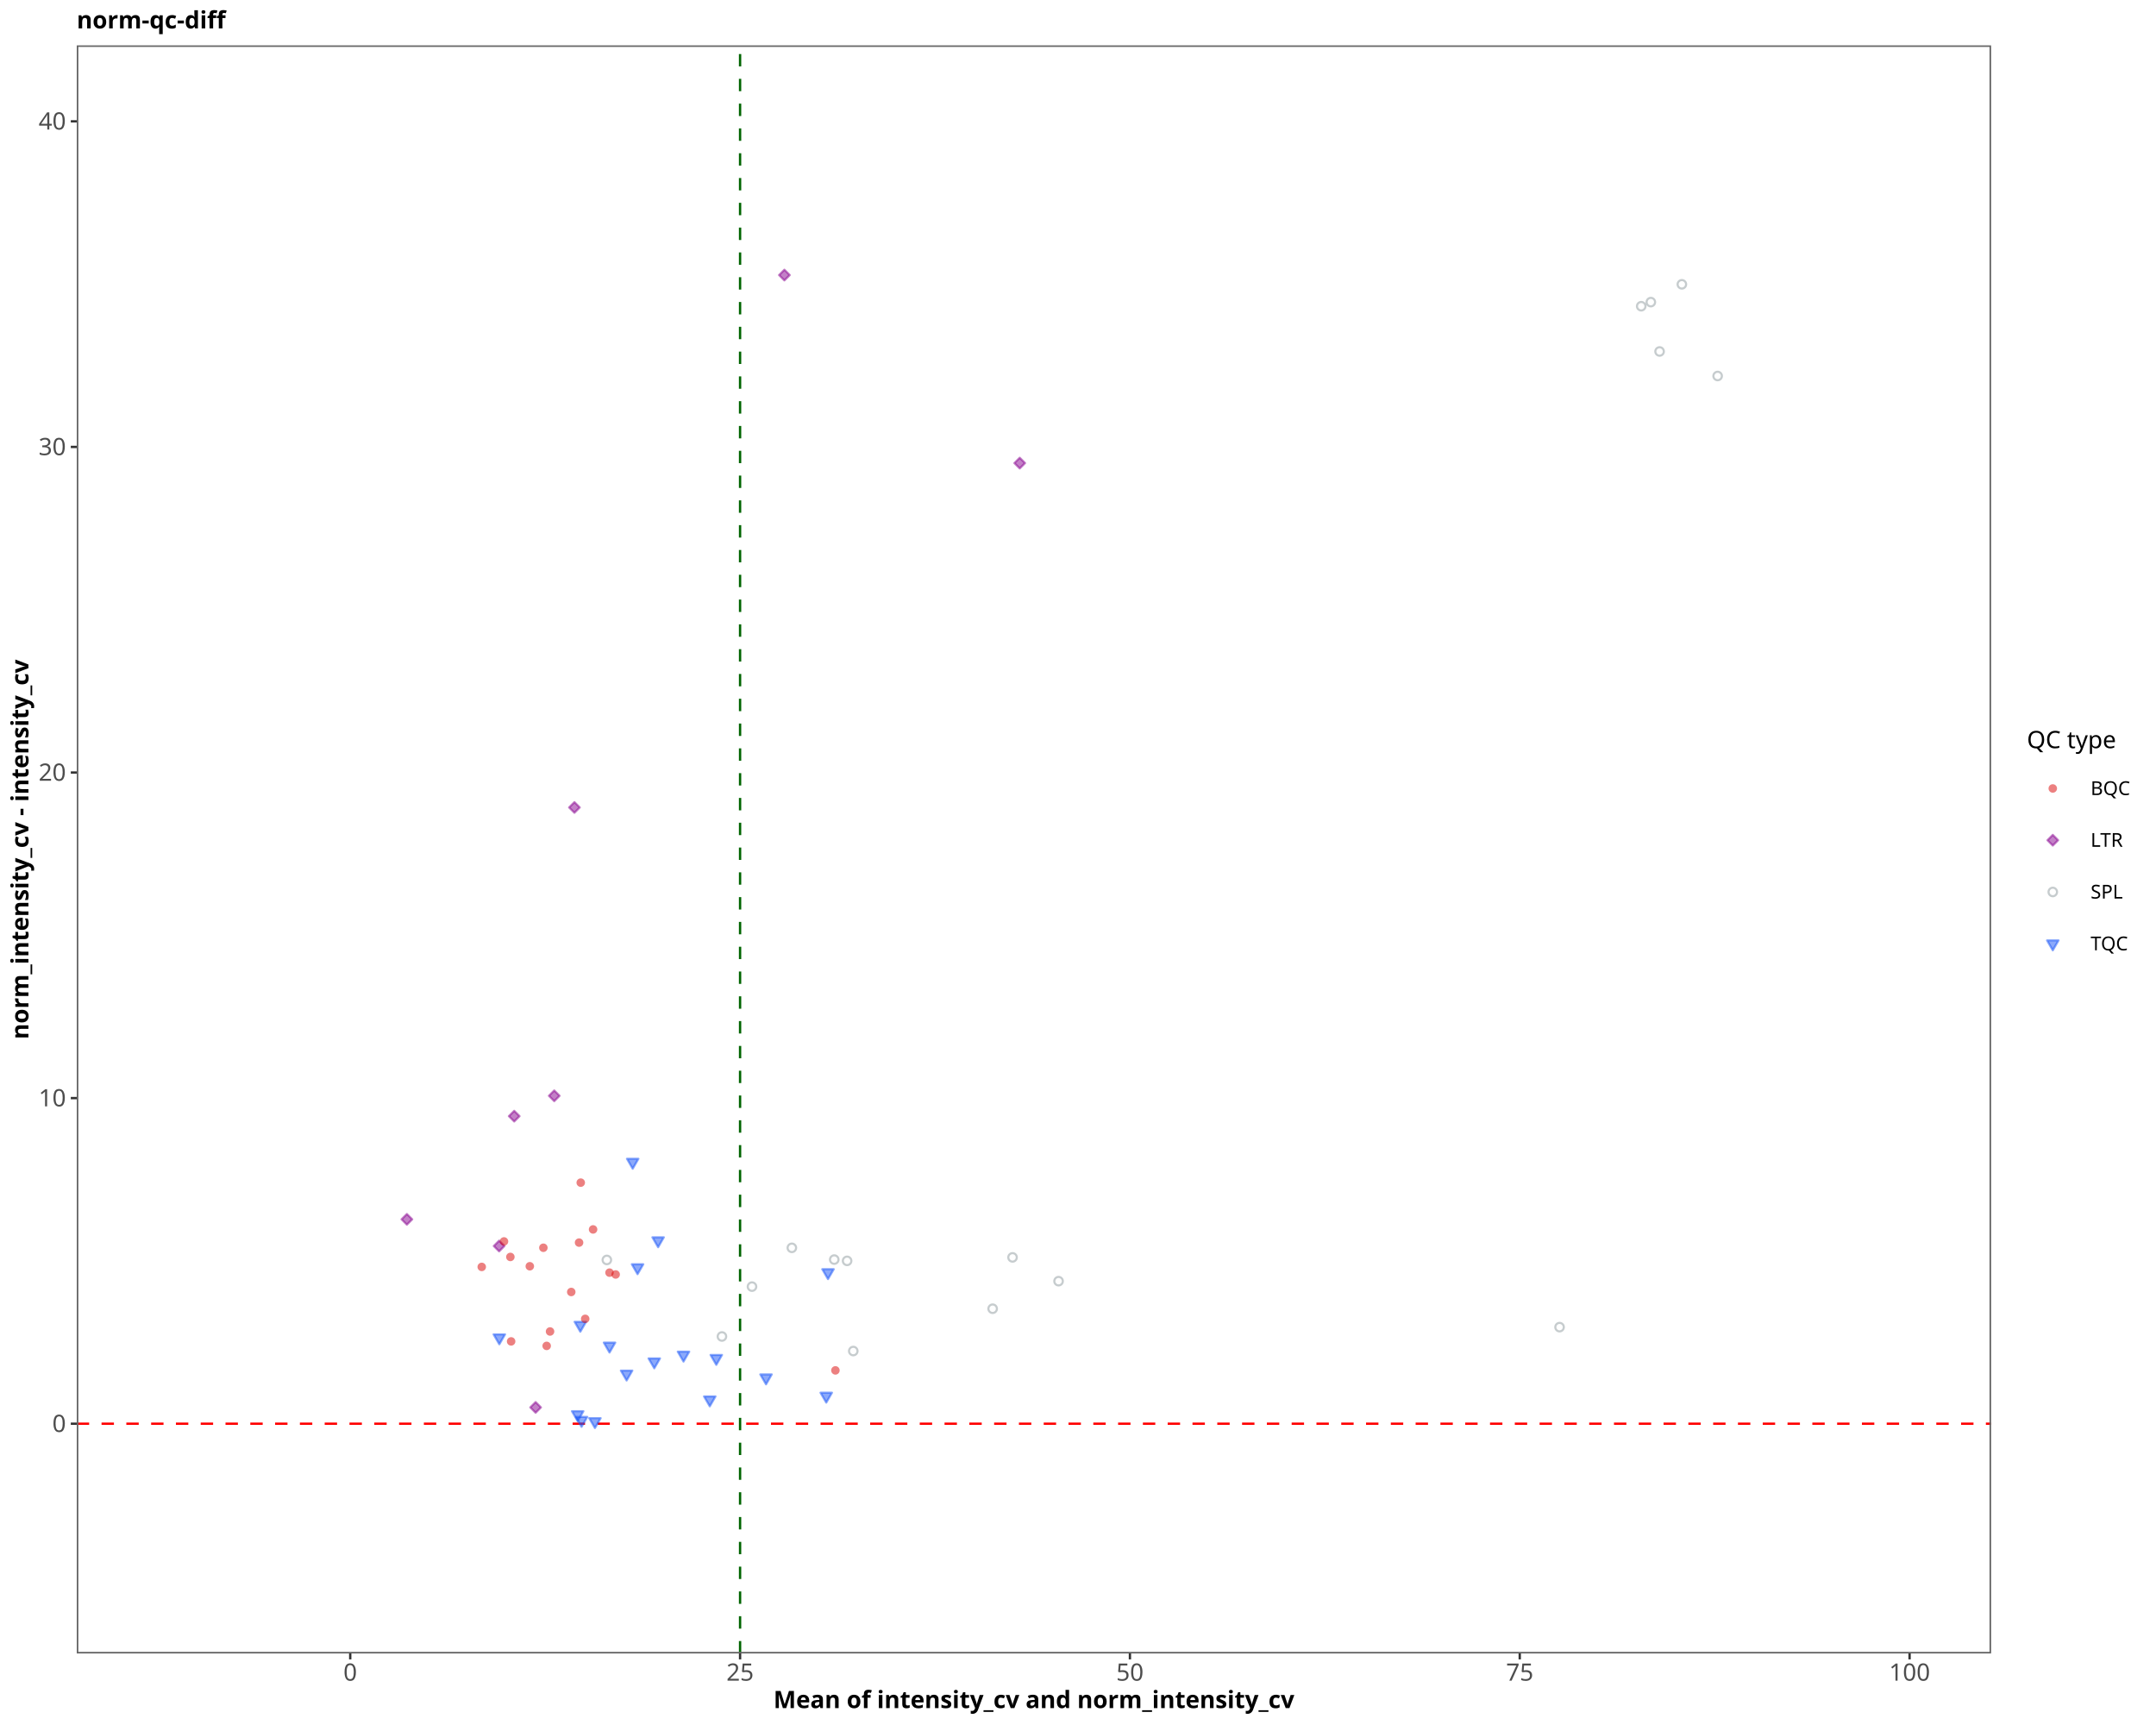
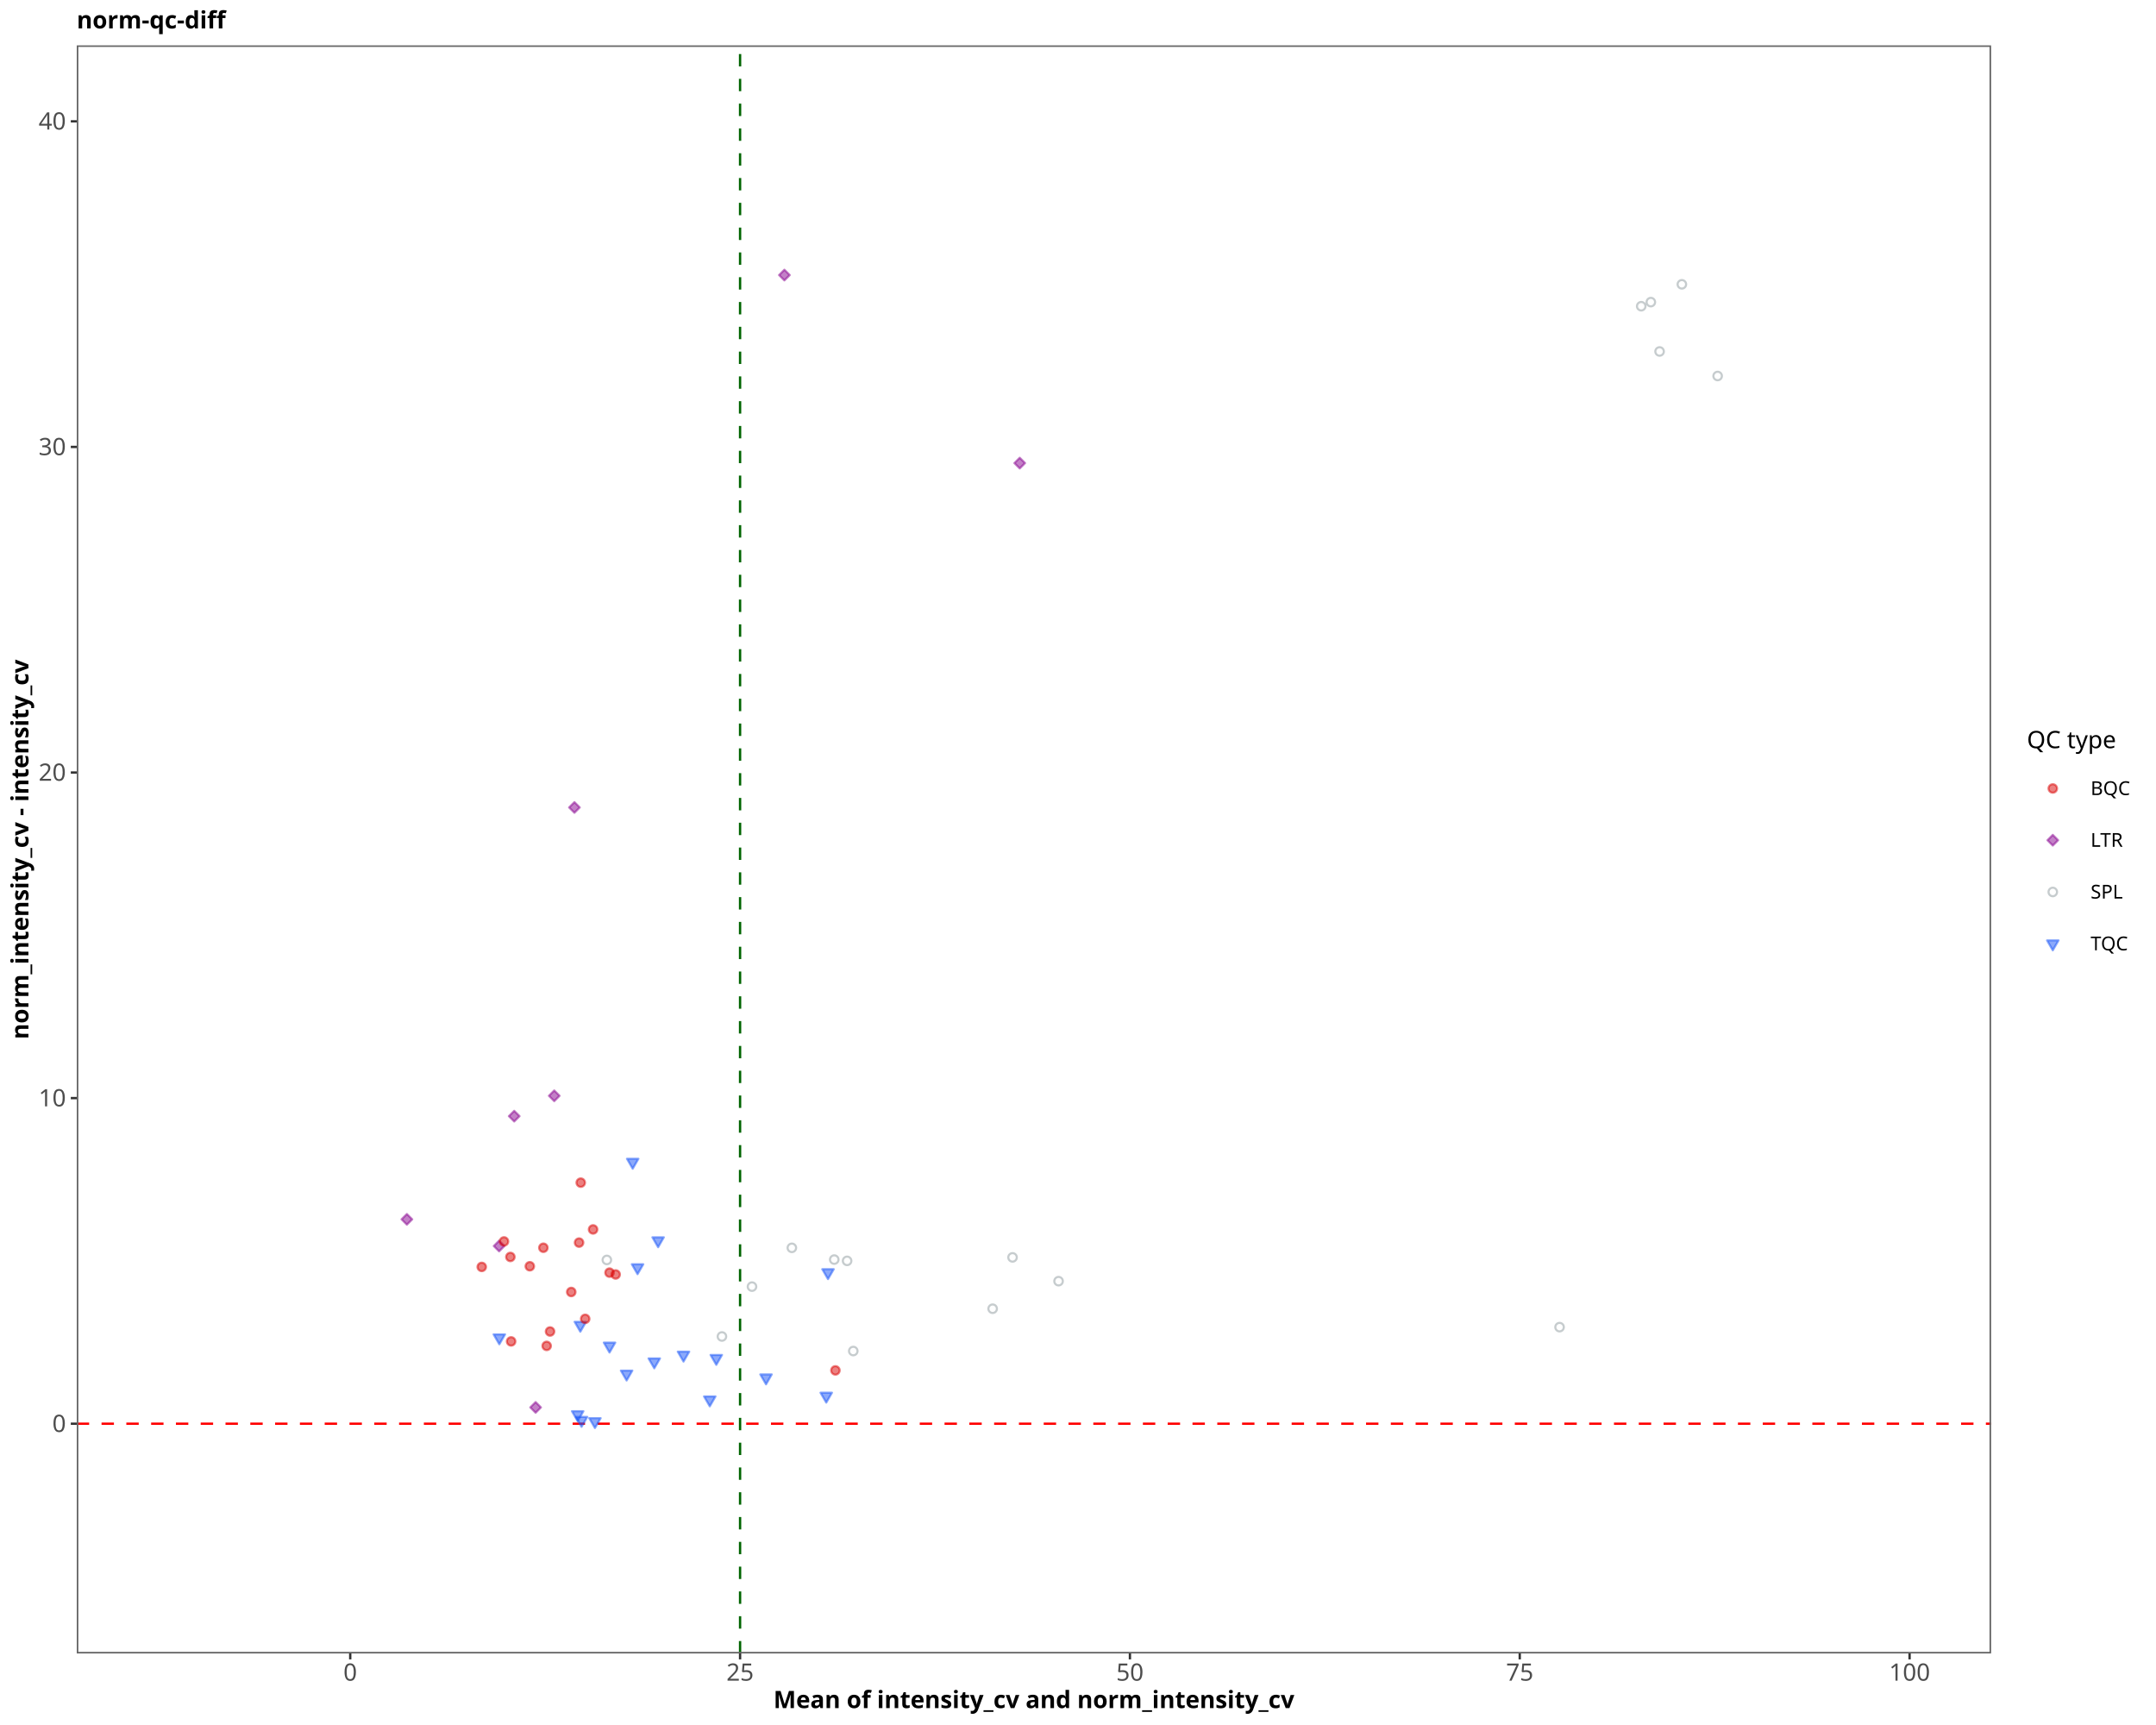
<svg xmlns="http://www.w3.org/2000/svg" class="svglite" data-engine-version="2.0" width="720.00pt" height="576.00pt" viewBox="0 0 720.00 576.00">
  <defs>
    <style type="text/css">
    .svglite line, .svglite polyline, .svglite polygon, .svglite path, .svglite rect, .svglite circle {
      fill: none;
      stroke: #000000;
      stroke-linecap: round;
      stroke-linejoin: round;
      stroke-miterlimit: 10.00;
    }
  </style>
  </defs>
  <rect width="100%" height="100%" style="stroke: none; fill: #FFFFFF;" />
  <defs>
    <clipPath id="cpMC4wMHw3MjAuMDB8MC4wMHw1NzYuMDA=">
      <rect x="0.00" y="0.00" width="720.00" height="576.00" />
    </clipPath>
  </defs>
  <g clip-path="url(#cpMC4wMHw3MjAuMDB8MC4wMHw1NzYuMDA=)">
    <rect x="0.00" y="0.00" width="720.00" height="576.00" style="stroke-width: 0.78; stroke: #FFFFFF; fill: #FFFFFF;" />
  </g>
  <defs>
    <clipPath id="cpMjUuNjN8NjY0Ljk0fDE1LjE0fDU1Mi4xMA==">
      <rect x="25.63" y="15.14" width="639.31" height="536.97" />
    </clipPath>
  </defs>
  <g clip-path="url(#cpMjUuNjN8NjY0Ljk0fDE1LjE0fDU1Mi4xMA==)">
    <rect x="25.63" y="15.14" width="639.31" height="536.97" style="stroke-width: 0.78; stroke: none; fill: #FFFFFF;" />
    <polyline points="25.63,529.75 664.94,529.75 " style="stroke-width: 0.001; stroke: #EBEBEB; stroke-linecap: butt;" />
    <polyline points="25.63,421.03 664.94,421.03 " style="stroke-width: 0.001; stroke: #EBEBEB; stroke-linecap: butt;" />
    <polyline points="25.63,312.31 664.94,312.31 " style="stroke-width: 0.001; stroke: #EBEBEB; stroke-linecap: butt;" />
    <polyline points="25.63,203.59 664.94,203.59 " style="stroke-width: 0.001; stroke: #EBEBEB; stroke-linecap: butt;" />
    <polyline points="25.63,94.87 664.94,94.87 " style="stroke-width: 0.001; stroke: #EBEBEB; stroke-linecap: butt;" />
    <polyline points="51.86,552.10 51.86,15.14 " style="stroke-width: 0.001; stroke: #EBEBEB; stroke-linecap: butt;" />
    <polyline points="182.05,552.10 182.05,15.14 " style="stroke-width: 0.001; stroke: #EBEBEB; stroke-linecap: butt;" />
    <polyline points="312.24,552.10 312.24,15.14 " style="stroke-width: 0.001; stroke: #EBEBEB; stroke-linecap: butt;" />
    <polyline points="442.43,552.10 442.43,15.14 " style="stroke-width: 0.001; stroke: #EBEBEB; stroke-linecap: butt;" />
    <polyline points="572.62,552.10 572.62,15.14 " style="stroke-width: 0.001; stroke: #EBEBEB; stroke-linecap: butt;" />
    <polyline points="25.63,475.39 664.94,475.39 " style="stroke-width: 0.002; stroke: #EBEBEB; stroke-linecap: butt;" />
    <polyline points="25.63,366.67 664.94,366.67 " style="stroke-width: 0.002; stroke: #EBEBEB; stroke-linecap: butt;" />
    <polyline points="25.63,257.95 664.94,257.95 " style="stroke-width: 0.002; stroke: #EBEBEB; stroke-linecap: butt;" />
    <polyline points="25.63,149.23 664.94,149.23 " style="stroke-width: 0.002; stroke: #EBEBEB; stroke-linecap: butt;" />
    <polyline points="25.63,40.51 664.94,40.51 " style="stroke-width: 0.002; stroke: #EBEBEB; stroke-linecap: butt;" />
    <polyline points="116.96,552.10 116.96,15.14 " style="stroke-width: 0.002; stroke: #EBEBEB; stroke-linecap: butt;" />
    <polyline points="247.15,552.10 247.15,15.14 " style="stroke-width: 0.002; stroke: #EBEBEB; stroke-linecap: butt;" />
    <polyline points="377.34,552.10 377.34,15.14 " style="stroke-width: 0.002; stroke: #EBEBEB; stroke-linecap: butt;" />
    <polyline points="507.52,552.10 507.52,15.14 " style="stroke-width: 0.002; stroke: #EBEBEB; stroke-linecap: butt;" />
    <polyline points="637.71,552.10 637.71,15.14 " style="stroke-width: 0.002; stroke: #EBEBEB; stroke-linecap: butt;" />
    <line x1="25.63" y1="475.39" x2="664.94" y2="475.39" style="stroke-width: 0.78; stroke: #FF0000; stroke-dasharray: 4.14,4.14; stroke-linecap: butt;" />
    <polygon points="209.26,460.97 211.17,457.66 207.34,457.66 " style="stroke-width: 0.71; stroke: #1854F9; stroke-opacity: 0.50; fill: #1854F9; fill-opacity: 0.50;" />
    <polygon points="219.78,416.46 221.69,413.15 217.87,413.15 " style="stroke-width: 0.71; stroke: #1854F9; stroke-opacity: 0.50; fill: #1854F9; fill-opacity: 0.50;" />
-     <circle cx="198.06" cy="410.52" r="1.42" style="stroke-width: 0.71; stroke: none; fill: #DB0202; fill-opacity: 0.50;" />
+     <circle cx="198.06" cy="410.52" r="1.42" style="stroke-width: 0.71; stroke: #DB0202; stroke-opacity: 0.50; fill: #DB0202; fill-opacity: 0.50;" />
    <circle cx="241.09" cy="446.27" r="1.42" style="stroke-width: 0.71; stroke: #8E9B9E; stroke-opacity: 0.50;" />
    <polygon points="340.54,156.42 342.32,154.63 340.54,152.85 338.76,154.63 " style="stroke-width: 0.71; stroke: #880391; stroke-opacity: 0.50; fill: #880391; fill-opacity: 0.50;" />
    <polygon points="211.29,390.25 213.20,386.93 209.38,386.93 " style="stroke-width: 0.71; stroke: #1854F9; stroke-opacity: 0.50; fill: #1854F9; fill-opacity: 0.50;" />
-     <circle cx="193.94" cy="394.90" r="1.42" style="stroke-width: 0.71; stroke: none; fill: #DB0202; fill-opacity: 0.50;" />
+     <circle cx="193.94" cy="394.90" r="1.42" style="stroke-width: 0.71; stroke: #DB0202; stroke-opacity: 0.50; fill: #DB0202; fill-opacity: 0.50;" />
    <circle cx="264.44" cy="416.67" r="1.42" style="stroke-width: 0.71; stroke: #8E9B9E; stroke-opacity: 0.50;" />
    <polygon points="261.95,93.63 263.74,91.85 261.95,90.06 260.17,91.85 " style="stroke-width: 0.71; stroke: #880391; stroke-opacity: 0.50; fill: #880391; fill-opacity: 0.50;" />
    <polygon points="194.21,476.44 196.13,473.12 192.30,473.12 " style="stroke-width: 0.71; stroke: #1854F9; stroke-opacity: 0.50; fill: #1854F9; fill-opacity: 0.50;" />
    <polygon points="135.88,408.93 137.66,407.15 135.88,405.37 134.10,407.15 " style="stroke-width: 0.71; stroke: #880391; stroke-opacity: 0.50; fill: #880391; fill-opacity: 0.50;" />
    <polygon points="192.92,474.53 194.83,471.22 191.00,471.22 " style="stroke-width: 0.71; stroke: #1854F9; stroke-opacity: 0.50; fill: #1854F9; fill-opacity: 0.50;" />
    <polygon points="255.82,462.25 257.73,458.93 253.90,458.93 " style="stroke-width: 0.71; stroke: #1854F9; stroke-opacity: 0.50; fill: #1854F9; fill-opacity: 0.50;" />
-     <circle cx="203.55" cy="424.95" r="1.42" style="stroke-width: 0.71; stroke: none; fill: #DB0202; fill-opacity: 0.50;" />
+     <circle cx="203.55" cy="424.95" r="1.42" style="stroke-width: 0.71; stroke: #DB0202; stroke-opacity: 0.50; fill: #DB0202; fill-opacity: 0.50;" />
    <circle cx="520.82" cy="443.15" r="1.42" style="stroke-width: 0.71; stroke: #8E9B9E; stroke-opacity: 0.50;" />
    <polygon points="171.72,374.48 173.50,372.70 171.72,370.92 169.94,372.70 " style="stroke-width: 0.71; stroke: #880391; stroke-opacity: 0.50; fill: #880391; fill-opacity: 0.50;" />
    <polygon points="193.80,444.68 195.72,441.37 191.89,441.37 " style="stroke-width: 0.71; stroke: #1854F9; stroke-opacity: 0.50; fill: #1854F9; fill-opacity: 0.50;" />
-     <circle cx="193.38" cy="414.92" r="1.42" style="stroke-width: 0.71; stroke: none; fill: #DB0202; fill-opacity: 0.50;" />
+     <circle cx="193.38" cy="414.92" r="1.42" style="stroke-width: 0.71; stroke: #DB0202; stroke-opacity: 0.50; fill: #DB0202; fill-opacity: 0.50;" />
    <circle cx="251.13" cy="429.62" r="1.42" style="stroke-width: 0.71; stroke: #8E9B9E; stroke-opacity: 0.50;" />
    <polygon points="178.87,471.74 180.65,469.95 178.87,468.17 177.09,469.95 " style="stroke-width: 0.71; stroke: #880391; stroke-opacity: 0.50; fill: #880391; fill-opacity: 0.50;" />
-     <circle cx="176.93" cy="422.82" r="1.42" style="stroke-width: 0.71; stroke: none; fill: #DB0202; fill-opacity: 0.50;" />
+     <circle cx="176.93" cy="422.82" r="1.42" style="stroke-width: 0.71; stroke: #DB0202; stroke-opacity: 0.50; fill: #DB0202; fill-opacity: 0.50;" />
    <circle cx="284.95" cy="451.13" r="1.42" style="stroke-width: 0.71; stroke: #8E9B9E; stroke-opacity: 0.50;" />
    <polygon points="191.83,271.40 193.61,269.62 191.83,267.84 190.05,269.62 " style="stroke-width: 0.71; stroke: #880391; stroke-opacity: 0.50; fill: #880391; fill-opacity: 0.50;" />
    <polygon points="275.93,468.35 277.84,465.04 274.01,465.04 " style="stroke-width: 0.71; stroke: #1854F9; stroke-opacity: 0.50; fill: #1854F9; fill-opacity: 0.50;" />
-     <circle cx="278.99" cy="457.59" r="1.42" style="stroke-width: 0.71; stroke: none; fill: #DB0202; fill-opacity: 0.50;" />
+     <circle cx="278.99" cy="457.59" r="1.42" style="stroke-width: 0.71; stroke: #DB0202; stroke-opacity: 0.50; fill: #DB0202; fill-opacity: 0.50;" />
    <circle cx="331.50" cy="437.00" r="1.42" style="stroke-width: 0.71; stroke: #8E9B9E; stroke-opacity: 0.50;" />
    <polygon points="212.91,425.46 214.83,422.15 211.00,422.15 " style="stroke-width: 0.71; stroke: #1854F9; stroke-opacity: 0.50; fill: #1854F9; fill-opacity: 0.50;" />
-     <circle cx="190.77" cy="431.41" r="1.42" style="stroke-width: 0.71; stroke: none; fill: #DB0202; fill-opacity: 0.50;" />
+     <circle cx="190.77" cy="431.41" r="1.42" style="stroke-width: 0.71; stroke: #DB0202; stroke-opacity: 0.50; fill: #DB0202; fill-opacity: 0.50;" />
    <circle cx="353.51" cy="427.80" r="1.42" style="stroke-width: 0.71; stroke: #8E9B9E; stroke-opacity: 0.50;" />
    <polygon points="203.55,451.63 205.47,448.31 201.64,448.31 " style="stroke-width: 0.71; stroke: #1854F9; stroke-opacity: 0.50; fill: #1854F9; fill-opacity: 0.50;" />
-     <circle cx="205.60" cy="425.56" r="1.42" style="stroke-width: 0.71; stroke: none; fill: #DB0202; fill-opacity: 0.50;" />
+     <circle cx="205.60" cy="425.56" r="1.42" style="stroke-width: 0.71; stroke: #DB0202; stroke-opacity: 0.50; fill: #DB0202; fill-opacity: 0.50;" />
    <circle cx="278.60" cy="420.59" r="1.42" style="stroke-width: 0.71; stroke: #8E9B9E; stroke-opacity: 0.50;" />
    <polygon points="185.09,367.69 186.87,365.90 185.09,364.12 183.31,365.90 " style="stroke-width: 0.71; stroke: #880391; stroke-opacity: 0.50; fill: #880391; fill-opacity: 0.50;" />
    <polygon points="237.03,469.59 238.94,466.28 235.11,466.28 " style="stroke-width: 0.71; stroke: #1854F9; stroke-opacity: 0.50; fill: #1854F9; fill-opacity: 0.50;" />
-     <circle cx="181.46" cy="416.64" r="1.42" style="stroke-width: 0.71; stroke: none; fill: #DB0202; fill-opacity: 0.50;" />
+     <circle cx="181.46" cy="416.64" r="1.42" style="stroke-width: 0.71; stroke: #DB0202; stroke-opacity: 0.50; fill: #DB0202; fill-opacity: 0.50;" />
    <circle cx="338.14" cy="419.86" r="1.42" style="stroke-width: 0.71; stroke: #8E9B9E; stroke-opacity: 0.50;" />
    <polygon points="198.68,476.84 200.59,473.53 196.77,473.53 " style="stroke-width: 0.71; stroke: #1854F9; stroke-opacity: 0.50; fill: #1854F9; fill-opacity: 0.50;" />
-     <circle cx="195.43" cy="440.38" r="1.42" style="stroke-width: 0.71; stroke: none; fill: #DB0202; fill-opacity: 0.50;" />
+     <circle cx="195.43" cy="440.38" r="1.42" style="stroke-width: 0.71; stroke: #DB0202; stroke-opacity: 0.50; fill: #DB0202; fill-opacity: 0.50;" />
    <circle cx="282.89" cy="421.02" r="1.42" style="stroke-width: 0.71; stroke: #8E9B9E; stroke-opacity: 0.50;" />
    <polygon points="166.75,448.87 168.66,445.56 164.83,445.56 " style="stroke-width: 0.71; stroke: #1854F9; stroke-opacity: 0.50; fill: #1854F9; fill-opacity: 0.50;" />
-     <circle cx="160.88" cy="423.04" r="1.42" style="stroke-width: 0.71; stroke: none; fill: #DB0202; fill-opacity: 0.50;" />
+     <circle cx="160.88" cy="423.04" r="1.42" style="stroke-width: 0.71; stroke: #DB0202; stroke-opacity: 0.50; fill: #DB0202; fill-opacity: 0.50;" />
    <circle cx="202.66" cy="420.71" r="1.42" style="stroke-width: 0.71; stroke: #8E9B9E; stroke-opacity: 0.50;" />
    <polygon points="218.50,456.90 220.41,453.59 216.58,453.59 " style="stroke-width: 0.71; stroke: #1854F9; stroke-opacity: 0.50; fill: #1854F9; fill-opacity: 0.50;" />
-     <circle cx="170.44" cy="419.71" r="1.42" style="stroke-width: 0.71; stroke: none; fill: #DB0202; fill-opacity: 0.50;" />
+     <circle cx="170.44" cy="419.71" r="1.42" style="stroke-width: 0.71; stroke: #DB0202; stroke-opacity: 0.50; fill: #DB0202; fill-opacity: 0.50;" />
    <circle cx="554.22" cy="117.36" r="1.42" style="stroke-width: 0.71; stroke: #8E9B9E; stroke-opacity: 0.50;" />
    <polygon points="166.68,417.84 168.46,416.06 166.68,414.27 164.90,416.06 " style="stroke-width: 0.71; stroke: #880391; stroke-opacity: 0.50; fill: #880391; fill-opacity: 0.50;" />
    <polygon points="228.26,454.65 230.17,451.33 226.34,451.33 " style="stroke-width: 0.71; stroke: #1854F9; stroke-opacity: 0.50; fill: #1854F9; fill-opacity: 0.50;" />
-     <circle cx="168.31" cy="414.53" r="1.42" style="stroke-width: 0.71; stroke: none; fill: #DB0202; fill-opacity: 0.50;" />
+     <circle cx="168.31" cy="414.53" r="1.42" style="stroke-width: 0.71; stroke: #DB0202; stroke-opacity: 0.50; fill: #DB0202; fill-opacity: 0.50;" />
    <circle cx="573.61" cy="125.55" r="1.42" style="stroke-width: 0.71; stroke: #8E9B9E; stroke-opacity: 0.50;" />
    <polygon points="276.51,427.11 278.43,423.80 274.60,423.80 " style="stroke-width: 0.71; stroke: #1854F9; stroke-opacity: 0.50; fill: #1854F9; fill-opacity: 0.50;" />
-     <circle cx="170.69" cy="447.91" r="1.42" style="stroke-width: 0.71; stroke: none; fill: #DB0202; fill-opacity: 0.50;" />
+     <circle cx="170.69" cy="447.91" r="1.42" style="stroke-width: 0.71; stroke: #DB0202; stroke-opacity: 0.50; fill: #DB0202; fill-opacity: 0.50;" />
    <circle cx="561.66" cy="94.94" r="1.42" style="stroke-width: 0.71; stroke: #8E9B9E; stroke-opacity: 0.50;" />
-     <circle cx="182.56" cy="449.41" r="1.42" style="stroke-width: 0.71; stroke: none; fill: #DB0202; fill-opacity: 0.50;" />
+     <circle cx="182.56" cy="449.41" r="1.42" style="stroke-width: 0.71; stroke: #DB0202; stroke-opacity: 0.50; fill: #DB0202; fill-opacity: 0.50;" />
    <circle cx="551.30" cy="100.88" r="1.42" style="stroke-width: 0.71; stroke: #8E9B9E; stroke-opacity: 0.50;" />
    <polygon points="239.21,455.74 241.12,452.43 237.29,452.43 " style="stroke-width: 0.71; stroke: #1854F9; stroke-opacity: 0.50; fill: #1854F9; fill-opacity: 0.50;" />
-     <circle cx="183.69" cy="444.60" r="1.42" style="stroke-width: 0.71; stroke: none; fill: #DB0202; fill-opacity: 0.50;" />
+     <circle cx="183.69" cy="444.60" r="1.42" style="stroke-width: 0.71; stroke: #DB0202; stroke-opacity: 0.50; fill: #DB0202; fill-opacity: 0.50;" />
    <circle cx="548.09" cy="102.25" r="1.42" style="stroke-width: 0.71; stroke: #8E9B9E; stroke-opacity: 0.50;" />
    <line x1="247.15" y1="552.10" x2="247.15" y2="15.14" style="stroke-width: 0.78; stroke: #006400; stroke-dasharray: 4.14,4.14; stroke-linecap: butt;" />
    <rect x="25.63" y="15.14" width="639.31" height="536.97" style="stroke-width: 1.07; stroke: #666666;" />
  </g>
  <g clip-path="url(#cpMC4wMHw3MjAuMDB8MC4wMHw1NzYuMDA=)">
    <text x="22.04" y="478.15" text-anchor="end" style="font-size: 8.00px; fill: #4D4D4D; font-family: sans;" textLength="4.45px" lengthAdjust="spacingAndGlyphs">0</text>
    <text x="22.04" y="369.43" text-anchor="end" style="font-size: 8.00px; fill: #4D4D4D; font-family: sans;" textLength="8.90px" lengthAdjust="spacingAndGlyphs">10</text>
    <text x="22.04" y="260.70" text-anchor="end" style="font-size: 8.00px; fill: #4D4D4D; font-family: sans;" textLength="8.90px" lengthAdjust="spacingAndGlyphs">20</text>
    <text x="22.04" y="151.98" text-anchor="end" style="font-size: 8.00px; fill: #4D4D4D; font-family: sans;" textLength="8.90px" lengthAdjust="spacingAndGlyphs">30</text>
    <text x="22.04" y="43.26" text-anchor="end" style="font-size: 8.00px; fill: #4D4D4D; font-family: sans;" textLength="8.90px" lengthAdjust="spacingAndGlyphs">40</text>
    <polyline points="23.64,475.39 25.63,475.39 " style="stroke-width: 0.78; stroke: #333333; stroke-linecap: butt;" />
    <polyline points="23.64,366.67 25.63,366.67 " style="stroke-width: 0.78; stroke: #333333; stroke-linecap: butt;" />
    <polyline points="23.64,257.95 25.63,257.95 " style="stroke-width: 0.78; stroke: #333333; stroke-linecap: butt;" />
    <polyline points="23.64,149.23 25.63,149.23 " style="stroke-width: 0.78; stroke: #333333; stroke-linecap: butt;" />
    <polyline points="23.64,40.51 25.63,40.51 " style="stroke-width: 0.78; stroke: #333333; stroke-linecap: butt;" />
    <polyline points="116.96,554.10 116.96,552.10 " style="stroke-width: 0.78; stroke: #333333; stroke-linecap: butt;" />
    <polyline points="247.15,554.10 247.15,552.10 " style="stroke-width: 0.78; stroke: #333333; stroke-linecap: butt;" />
    <polyline points="377.34,554.10 377.34,552.10 " style="stroke-width: 0.78; stroke: #333333; stroke-linecap: butt;" />
    <polyline points="507.52,554.10 507.52,552.10 " style="stroke-width: 0.78; stroke: #333333; stroke-linecap: butt;" />
    <polyline points="637.71,554.10 637.71,552.10 " style="stroke-width: 0.78; stroke: #333333; stroke-linecap: butt;" />
    <text x="116.96" y="561.20" text-anchor="middle" style="font-size: 8.00px; fill: #4D4D4D; font-family: sans;" textLength="4.45px" lengthAdjust="spacingAndGlyphs">0</text>
    <text x="247.15" y="561.20" text-anchor="middle" style="font-size: 8.00px; fill: #4D4D4D; font-family: sans;" textLength="8.90px" lengthAdjust="spacingAndGlyphs">25</text>
    <text x="377.34" y="561.20" text-anchor="middle" style="font-size: 8.00px; fill: #4D4D4D; font-family: sans;" textLength="8.90px" lengthAdjust="spacingAndGlyphs">50</text>
    <text x="507.52" y="561.20" text-anchor="middle" style="font-size: 8.00px; fill: #4D4D4D; font-family: sans;" textLength="8.90px" lengthAdjust="spacingAndGlyphs">75</text>
    <text x="637.71" y="561.20" text-anchor="middle" style="font-size: 8.00px; fill: #4D4D4D; font-family: sans;" textLength="13.35px" lengthAdjust="spacingAndGlyphs">100</text>
    <text x="345.28" y="570.35" text-anchor="middle" style="font-size: 8.00px; font-weight: bold; font-family: sans;" textLength="155.22px" lengthAdjust="spacingAndGlyphs">Mean of intensity_cv and norm_intensity_cv</text>
    <text transform="translate(9.49,283.62) rotate(-90)" text-anchor="middle" style="font-size: 8.00px; font-weight: bold; font-family: sans;" textLength="113.40px" lengthAdjust="spacingAndGlyphs">norm_intensity_cv - intensity_cv</text>
    <rect x="672.91" y="239.50" width="43.11" height="88.24" style="stroke-width: 0.78; stroke: none; fill: #FFFFFF;" />
    <text x="676.89" y="249.82" style="font-size: 8.00px; font-family: sans;" textLength="29.35px" lengthAdjust="spacingAndGlyphs">QC type</text>
    <rect x="676.89" y="254.64" width="17.28" height="17.28" style="stroke-width: 0.78; stroke: none; fill: #FFFFFF;" />
-     <circle cx="685.53" cy="263.28" r="1.42" style="stroke-width: 0.71; stroke: none; fill: #DB0202; fill-opacity: 0.50;" />
+     <circle cx="685.53" cy="263.28" r="1.42" style="stroke-width: 0.71; stroke: #DB0202; stroke-opacity: 0.50; fill: #DB0202; fill-opacity: 0.50;" />
    <rect x="676.89" y="271.92" width="17.28" height="17.28" style="stroke-width: 0.78; stroke: none; fill: #FFFFFF;" />
    <polygon points="685.53,282.34 687.31,280.56 685.53,278.77 683.75,280.56 " style="stroke-width: 0.71; stroke: #880391; stroke-opacity: 0.50; fill: #880391; fill-opacity: 0.50;" />
    <rect x="676.89" y="289.20" width="17.28" height="17.28" style="stroke-width: 0.78; stroke: none; fill: #FFFFFF;" />
    <circle cx="685.53" cy="297.84" r="1.42" style="stroke-width: 0.71; stroke: #8E9B9E; stroke-opacity: 0.50;" />
    <rect x="676.89" y="306.48" width="17.28" height="17.28" style="stroke-width: 0.78; stroke: none; fill: #FFFFFF;" />
    <polygon points="685.53,317.33 687.45,314.01 683.62,314.01 " style="stroke-width: 0.71; stroke: #1854F9; stroke-opacity: 0.50; fill: #1854F9; fill-opacity: 0.50;" />
    <text x="698.16" y="265.48" style="font-size: 6.40px; font-family: sans;" textLength="13.87px" lengthAdjust="spacingAndGlyphs">BQC</text>
    <text x="698.16" y="282.76" style="font-size: 6.40px; font-family: sans;" textLength="12.09px" lengthAdjust="spacingAndGlyphs">LTR</text>
    <text x="698.16" y="300.04" style="font-size: 6.40px; font-family: sans;" textLength="12.10px" lengthAdjust="spacingAndGlyphs">SPL</text>
    <text x="698.16" y="317.32" style="font-size: 6.40px; font-family: sans;" textLength="13.51px" lengthAdjust="spacingAndGlyphs">TQC</text>
    <text x="25.63" y="9.49" style="font-size: 8.00px; font-weight: bold; font-family: sans;" textLength="42.68px" lengthAdjust="spacingAndGlyphs">norm-qc-diff</text>
  </g>
</svg>
